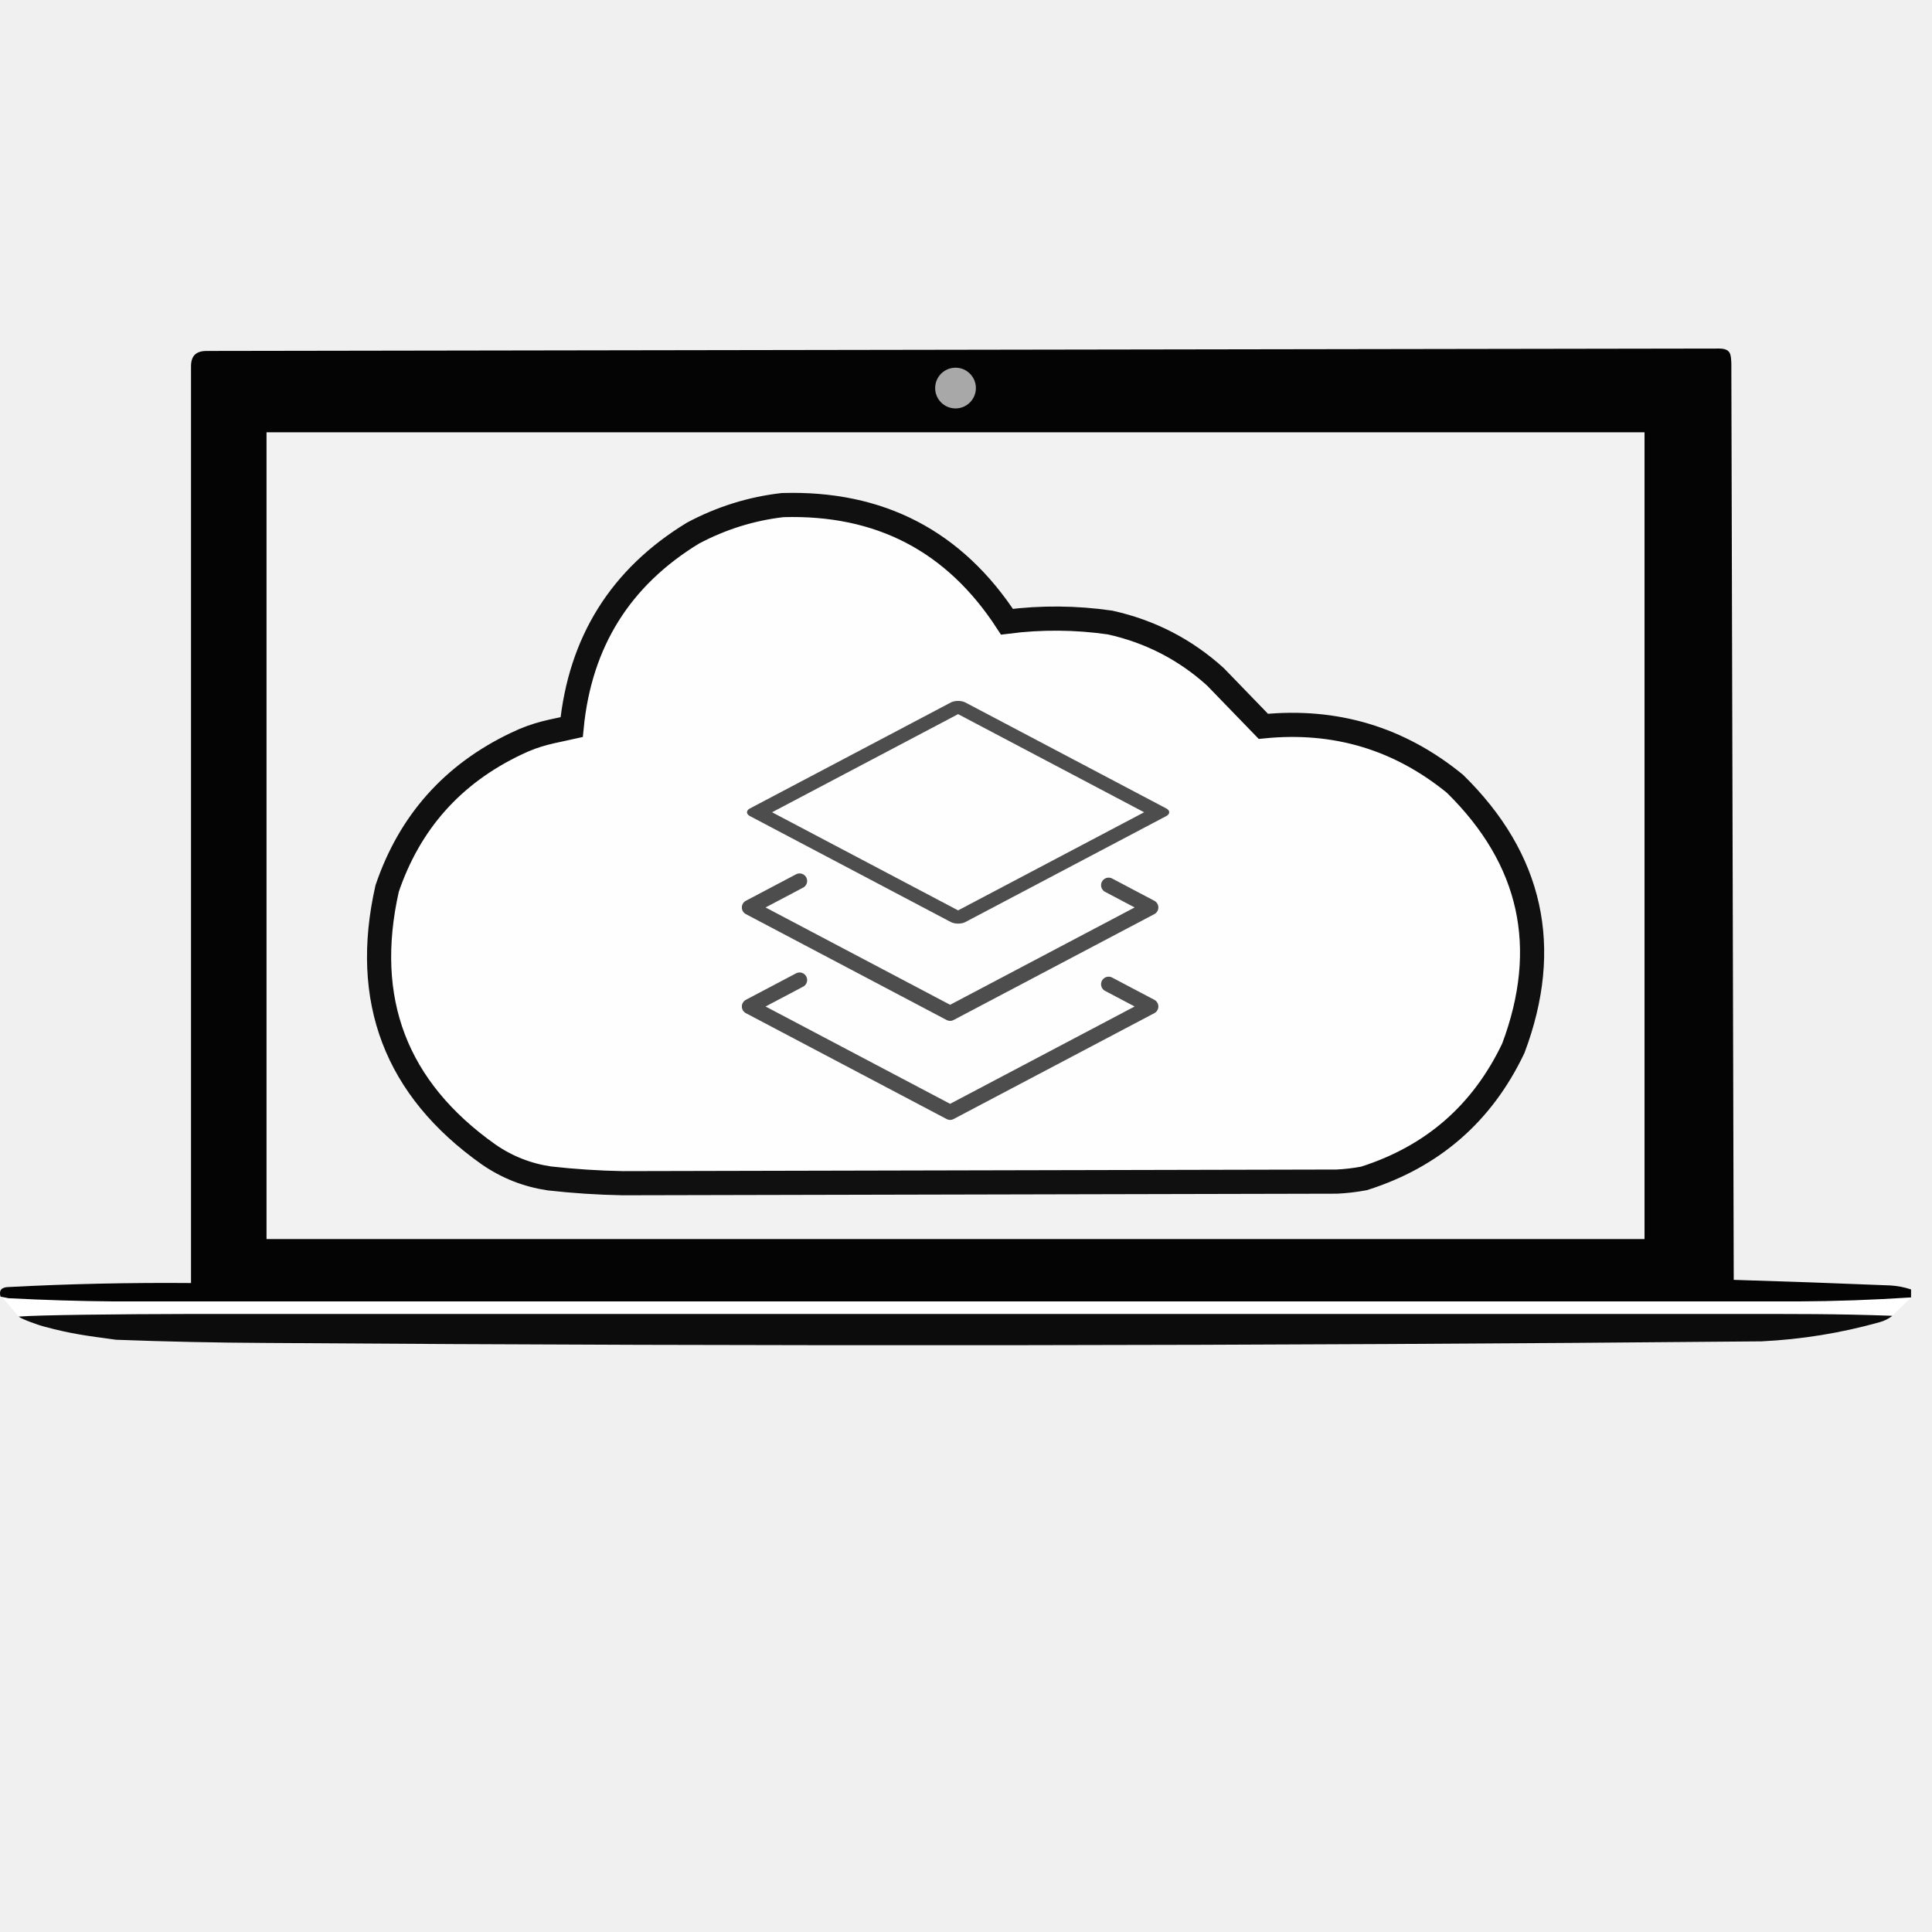
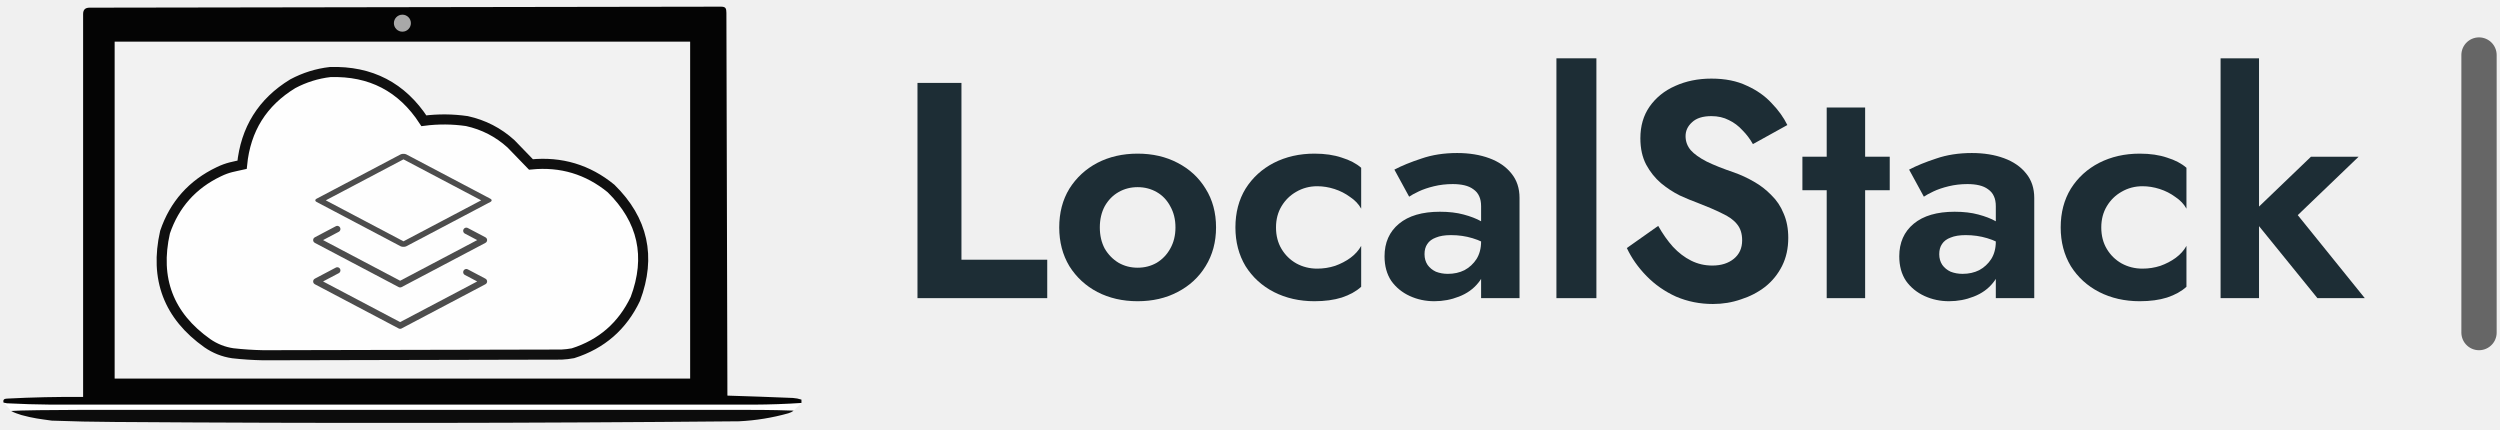
- <svg xmlns="http://www.w3.org/2000/svg" viewBox="0 0 320 320" version="1.1" id="svg112">
+ <svg xmlns="http://www.w3.org/2000/svg" viewBox="0 0 991.487 170.375" version="1.1" id="svg112">
  <defs id="defs106" />
-   <g id="layer1" transform="translate(52.73863,-63.77921)">
+   <g id="layer1" transform="translate(54.06155,-118.8647)">
    <g id="g176" transform="translate(0,57.73131)">
      <path style="clip-rule:evenodd;fill:#ffffff;fill-opacity:1;fill-rule:evenodd;stroke:none;stroke-width:7.421;stroke-linecap:round;stroke-linejoin:round;stroke-miterlimit:4;stroke-dasharray:none;stroke-opacity:1;image-rendering:optimizeQuality;shape-rendering:geometricPrecision;text-rendering:geometricPrecision" d="m -52.721,220.509 316.512,0.432 -3.192,3.125 -310.251,0.05 z" id="rect849" />
      <g id="g4" transform="matrix(0.2645833,0,0,0.2645833,-53.57662,-15.19892)" style="clip-rule:evenodd;fill-rule:evenodd;image-rendering:optimizeQuality;shape-rendering:geometricPrecision;text-rendering:geometricPrecision">
        <path style="opacity:0.982;fill:#000000" d="m 1199.5,887.5 v 5 c -23.63,1.553 -47.3,2.386 -71,2.5 H 74.5 c -22.017,-0.196 -44.017,-0.863 -66,-2 -1.667,-0.333 -3.333,-0.667 -5,-1 -1.11,-3.916 0.557,-5.916 5,-6 37.635,-1.989 76.552,-2.822 114.25,-2.5 V 309.75 c -0.04,-6.689 3.106,-9.73 9.75,-9.75 l 947,-1.5 c 7.361,0.126 7.21,3.821 7.5,9.25 l 1.5,573.75 c 32.66,0.99 65.33,2.157 98,3.5 4.47,0.265 8.8,1.099 13,2.5 z" id="path2" />
      </g>
      <rect style="clip-rule:evenodd;fill:#f2f2f2;fill-opacity:1;fill-rule:evenodd;stroke:none;stroke-width:3.732;stroke-linecap:round;stroke-linejoin:round;stroke-miterlimit:4;stroke-dasharray:none;stroke-opacity:1;image-rendering:optimizeQuality;shape-rendering:geometricPrecision;text-rendering:geometricPrecision" id="rect828" width="228.241" height="133.626" x="-8.594" y="77.649" />
      <g id="g8" transform="matrix(0.2645833,0,0,0.2645833,-53.57662,-15.19892)" style="clip-rule:evenodd;fill-rule:evenodd;image-rendering:optimizeQuality;shape-rendering:geometricPrecision;text-rendering:geometricPrecision" />
      <g id="g12" transform="matrix(0.2645833,0,0,0.2645833,-54.22954,-9.907256)" style="clip-rule:evenodd;fill:#ffffff;fill-rule:evenodd;stroke:#000000;stroke-width:15.118;stroke-miterlimit:4;stroke-dasharray:none;image-rendering:optimizeQuality;shape-rendering:geometricPrecision;text-rendering:geometricPrecision">
        <path style="opacity:0.932;fill:#ffffff;stroke:#000000;stroke-width:15.118;stroke-miterlimit:4;stroke-dasharray:none" d="m 495.5,376.5 c 60.781,-1.864 107.614,22.469 140.5,73 21.52,-2.759 43.02,-2.592 64.5,0.5 25.105,5.551 47.105,16.884 66,34 10.018,10.418 20.018,20.751 30,31 45.148,-4.501 85.148,7.499 120,36 48.038,47.186 60.205,102.353 36.5,165.5 -19.361,40.693 -50.527,67.86 -93.5,81.5 -5.617,1.052 -11.284,1.718 -17,2 l -447,1 c -15.382,-0.28 -30.715,-1.28 -46,-3 -13.855,-2.061 -26.521,-7.061 -38,-15 -58.123,-41.126 -79.29,-96.626 -63.5,-166.5 14.085,-41.423 40.918,-71.589 80.5,-90.5 13.987,-6.819 23.112,-7.777 35,-10.5 5.245,-53.345 30.579,-93.845 76,-121.5 17.69,-9.399 36.357,-15.233 56,-17.5 z" id="path10" />
      </g>
      <g id="g36" transform="matrix(0.2645833,0,0,0.2645833,-54.81127,-15.19892)" style="clip-rule:evenodd;fill-rule:evenodd;image-rendering:optimizeQuality;shape-rendering:geometricPrecision;text-rendering:geometricPrecision">
        <path style="opacity:0.947;fill:#000000" d="m 1094.5,902.854 c 36.05,0.026 62.05,-0.162 98,1.146 -2.39,1.861 -5.05,3.194 -8,4 -24.21,6.792 -48.88,10.792 -74,12 -311.997,2.874 -623.997,3.208 -936,1 -31.348,-0.147 -62.682,-0.814 -94,-2 C 62.26,916.485 52.834,915.471 35.074,910.652 32.461,910.013 21.554,906.194 19.5,904.5 c 12.019,-1.002 62.257,-1.56 107.864,-1.646 z" id="path34" />
      </g>
      <g id="g843" transform="matrix(0.2645833,0,0,0.2645833,-57.7122,62.31481)" style="clip-rule:evenodd;fill-rule:evenodd;image-rendering:optimizeQuality;shape-rendering:geometricPrecision;text-rendering:geometricPrecision">
        <rect transform="matrix(0.8845088,0.4665235,-0.8845088,0.4665235,0,0)" y="-103.655" x="595.69" height="142.058" width="142.058" id="rect858" style="fill:none;fill-opacity:0.724;stroke:#4d4d4d;stroke-width:10.401;stroke-linecap:round;stroke-linejoin:round;stroke-miterlimit:4;stroke-dasharray:none;stroke-opacity:1" />
        <path id="rect858-3" d="m 712.798,341.472 26.424,13.937 -125.651,66.273 -125.651,-66.273 31.429,-16.577" style="clip-rule:evenodd;fill:none;fill-opacity:0.724;fill-rule:evenodd;stroke:#4d4d4d;stroke-width:9.449;stroke-linecap:round;stroke-linejoin:round;stroke-miterlimit:4;stroke-dasharray:none;stroke-opacity:1;image-rendering:optimizeQuality;shape-rendering:geometricPrecision;text-rendering:geometricPrecision" />
        <path style="clip-rule:evenodd;fill:none;fill-opacity:0.724;fill-rule:evenodd;stroke:#4d4d4d;stroke-width:9.449;stroke-linecap:round;stroke-linejoin:round;stroke-miterlimit:4;stroke-dasharray:none;stroke-opacity:1;image-rendering:optimizeQuality;shape-rendering:geometricPrecision;text-rendering:geometricPrecision" d="m 712.798,403.472 26.424,13.937 -125.651,66.273 -125.651,-66.273 31.429,-16.577" id="path895" />
      </g>
      <circle style="clip-rule:evenodd;fill:#e6e6e6;fill-opacity:0.724;fill-rule:evenodd;stroke:none;stroke-width:2.462;stroke-linecap:round;stroke-linejoin:round;stroke-miterlimit:4;stroke-dasharray:none;stroke-opacity:1;image-rendering:optimizeQuality;shape-rendering:geometricPrecision;text-rendering:geometricPrecision" id="path897" cx="105.526" cy="70.324" r="3.373" />
    </g>
+     <g aria-label="LocalStack" style="font-style:normal;font-weight:normal;font-size:121.945px;line-height:0;font-family:sans-serif;letter-spacing:0px;word-spacing:0px;fill:#1d2d35;fill-opacity:1;stroke:none;stroke-width:1" id="text829-3">
+       <path d="m 309.807,151.747 v 85.361 h 51.461 V 221.866 H 327.245 V 151.747 Z" style="font-style:normal;font-variant:normal;font-weight:600;font-stretch:normal;font-family:Jost;-inkscape-font-specification:'Jost Semi-Bold';fill:#1d2d35;fill-opacity:1;stroke-width:1" id="path830" />
+       <path d="m 366.024,209.062 q 0,8.658 4.024,15.365 4.146,6.585 11.097,10.243 7.073,3.658 15.975,3.658 8.902,0 15.853,-3.658 7.073,-3.658 11.097,-10.243 4.146,-6.707 4.146,-15.365 0,-8.78 -4.146,-15.365 -4.024,-6.585 -11.097,-10.243 -6.951,-3.658 -15.853,-3.658 -8.902,0 -15.975,3.658 -6.951,3.658 -11.097,10.243 -4.024,6.585 -4.024,15.365 z m 16.097,0 q 0,-4.756 1.951,-8.414 2.073,-3.658 5.488,-5.609 3.414,-1.951 7.561,-1.951 4.146,0 7.561,1.951 3.414,1.951 5.366,5.609 2.073,3.658 2.073,8.414 0,4.756 -2.073,8.414 -1.951,3.536 -5.366,5.609 -3.414,1.951 -7.561,1.951 -4.146,0 -7.561,-1.951 -3.414,-2.073 -5.488,-5.609 -1.951,-3.658 -1.951,-8.414 z" style="font-style:normal;font-variant:normal;font-weight:600;font-stretch:normal;font-family:Jost;-inkscape-font-specification:'Jost Semi-Bold';fill:#1d2d35;fill-opacity:1;stroke-width:1" id="path832" />
+       <path d="m 451.995,209.062 q 0,-4.756 2.195,-8.414 2.195,-3.658 5.853,-5.731 3.78,-2.195 8.292,-2.195 3.414,0 6.829,1.097 3.414,1.098 6.219,3.171 2.927,1.951 4.39,4.634 v -16.219 q -2.927,-2.561 -7.683,-4.024 -4.634,-1.585 -10.853,-1.585 -8.902,0 -16.097,3.658 -7.073,3.658 -11.219,10.243 -4.024,6.585 -4.024,15.365 0,8.658 4.024,15.365 4.146,6.585 11.219,10.243 7.195,3.658 16.097,3.658 6.219,0 10.853,-1.463 4.756,-1.585 7.683,-4.268 v -16.219 q -1.463,2.683 -4.268,4.756 -2.683,1.951 -6.097,3.171 -3.414,1.098 -7.073,1.098 -4.512,0 -8.292,-2.073 -3.658,-2.073 -5.853,-5.731 -2.195,-3.658 -2.195,-8.536 z" style="font-style:normal;font-variant:normal;font-weight:600;font-stretch:normal;font-family:Jost;-inkscape-font-specification:'Jost Semi-Bold';fill:#1d2d35;fill-opacity:1;stroke-width:1" id="path834" />
+       <path d="m 510.894,219.671 q 0,-2.439 1.097,-4.024 1.098,-1.707 3.414,-2.561 2.317,-0.976 5.975,-0.976 4.512,0 8.536,1.219 4.146,1.219 7.439,3.658 v -7.317 q -1.219,-1.463 -4.024,-3.049 -2.805,-1.585 -6.951,-2.683 -4.024,-1.097 -9.39,-1.097 -10.487,0 -16.219,4.756 -5.731,4.756 -5.731,12.926 0,5.731 2.683,9.756 2.805,3.902 7.317,5.975 4.512,2.073 9.756,2.073 5.122,0 9.756,-1.829 4.756,-1.829 7.683,-5.488 3.049,-3.658 3.049,-9.024 l -1.951,-7.317 q 0,4.024 -1.829,6.951 -1.829,2.805 -4.756,4.39 -2.927,1.463 -6.585,1.463 -2.561,0 -4.756,-0.854 -2.073,-0.976 -3.293,-2.683 -1.219,-1.829 -1.219,-4.268 z m -6.097,-22.804 q 1.219,-0.854 3.78,-2.073 2.561,-1.219 6.097,-2.073 3.536,-0.854 7.439,-0.854 2.561,0 4.634,0.488 2.073,0.488 3.536,1.585 1.585,1.097 2.317,2.805 0.732,1.585 0.732,3.902 v 36.462 h 15.243 v -39.754 q 0,-5.731 -3.171,-9.634 -3.171,-4.024 -8.78,-6.097 -5.609,-2.073 -12.804,-2.073 -7.804,0 -14.146,2.195 -6.341,2.073 -10.731,4.39 z" style="font-style:normal;font-variant:normal;font-weight:600;font-stretch:normal;font-family:Jost;-inkscape-font-specification:'Jost Semi-Bold';fill:#1d2d35;fill-opacity:1;stroke-width:1" id="path836" />
+       <path d="m 563.208,141.992 v 95.117 h 15.853 v -95.117 z" style="font-style:normal;font-variant:normal;font-weight:600;font-stretch:normal;font-family:Jost;-inkscape-font-specification:'Jost Semi-Bold';fill:#1d2d35;fill-opacity:1;stroke-width:1" id="path838" />
+       <path d="m 603.572,208.452 -12.438,8.78 q 2.805,5.975 7.804,11.097 5,5.122 11.707,8.17 6.829,2.927 14.633,2.927 5.853,0 11.097,-1.829 5.366,-1.707 9.634,-5 4.268,-3.414 6.707,-8.292 2.439,-4.878 2.439,-11.097 0,-5.488 -1.829,-9.634 -1.707,-4.268 -4.878,-7.317 -3.049,-3.171 -6.951,-5.366 -3.78,-2.195 -7.926,-3.658 -6.463,-2.195 -10.731,-4.268 -4.268,-2.195 -6.341,-4.512 -2.073,-2.439 -2.073,-5.609 0,-3.171 2.561,-5.488 2.561,-2.439 7.683,-2.439 3.902,0 6.951,1.585 3.049,1.463 5.366,4.024 2.439,2.439 4.146,5.488 l 13.658,-7.561 q -2.195,-4.512 -6.219,-8.658 -3.902,-4.268 -9.878,-6.951 -5.853,-2.805 -14.024,-2.805 -7.926,0 -14.39,2.927 -6.341,2.805 -10.121,8.17 -3.658,5.244 -3.658,12.56 0,6.097 2.317,10.487 2.317,4.268 5.853,7.317 3.536,2.927 7.439,4.878 4.024,1.829 7.073,2.927 5.731,2.195 9.634,4.146 4.024,1.829 5.975,4.268 2.073,2.439 2.073,6.463 0,4.634 -3.293,7.317 -3.293,2.683 -8.536,2.683 -4.512,0 -8.414,-1.951 -3.902,-1.951 -7.195,-5.488 -3.171,-3.536 -5.853,-8.292 z" style="font-style:normal;font-variant:normal;font-weight:600;font-stretch:normal;font-family:Jost;-inkscape-font-specification:'Jost Semi-Bold';fill:#1d2d35;fill-opacity:1;stroke-width:1" id="path840" />
+       <path d="m 660.764,181.014 v 13.292 h 34.632 v -13.292 z m 9.634,-19.511 v 75.606 h 15.243 V 161.503 Z" style="font-style:normal;font-variant:normal;font-weight:600;font-stretch:normal;font-family:Jost;-inkscape-font-specification:'Jost Semi-Bold';fill:#1d2d35;fill-opacity:1;stroke-width:1" id="path842" />
+       <path d="m 715.03,219.671 q 0,-2.439 1.097,-4.024 1.098,-1.707 3.414,-2.561 2.317,-0.976 5.975,-0.976 4.512,0 8.536,1.219 4.146,1.219 7.439,3.658 v -7.317 q -1.219,-1.463 -4.024,-3.049 -2.805,-1.585 -6.951,-2.683 -4.024,-1.097 -9.39,-1.097 -10.487,0 -16.219,4.756 -5.731,4.756 -5.731,12.926 0,5.731 2.683,9.756 2.805,3.902 7.317,5.975 4.512,2.073 9.756,2.073 5.122,0 9.756,-1.829 4.756,-1.829 7.683,-5.488 3.049,-3.658 3.049,-9.024 l -1.951,-7.317 q 0,4.024 -1.829,6.951 -1.829,2.805 -4.756,4.39 -2.927,1.463 -6.585,1.463 -2.561,0 -4.756,-0.854 -2.073,-0.976 -3.293,-2.683 -1.219,-1.829 -1.219,-4.268 z m -6.097,-22.804 q 1.219,-0.854 3.78,-2.073 2.561,-1.219 6.097,-2.073 3.536,-0.854 7.439,-0.854 2.561,0 4.634,0.488 2.073,0.488 3.536,1.585 1.585,1.097 2.317,2.805 0.732,1.585 0.732,3.902 v 36.462 h 15.243 v -39.754 q 0,-5.731 -3.171,-9.634 -3.171,-4.024 -8.78,-6.097 -5.609,-2.073 -12.804,-2.073 -7.804,0 -14.146,2.195 -6.341,2.073 -10.731,4.39 z" style="font-style:normal;font-variant:normal;font-weight:600;font-stretch:normal;font-family:Jost;-inkscape-font-specification:'Jost Semi-Bold';fill:#1d2d35;fill-opacity:1;stroke-width:1" id="path844" />
+       <path d="m 779.295,209.062 q 0,-4.756 2.195,-8.414 2.195,-3.658 5.853,-5.731 3.78,-2.195 8.292,-2.195 3.414,0 6.829,1.097 3.414,1.098 6.219,3.171 2.927,1.951 4.39,4.634 v -16.219 q -2.927,-2.561 -7.683,-4.024 -4.634,-1.585 -10.853,-1.585 -8.902,0 -16.097,3.658 -7.073,3.658 -11.219,10.243 -4.024,6.585 -4.024,15.365 0,8.658 4.024,15.365 4.146,6.585 11.219,10.243 7.195,3.658 16.097,3.658 6.219,0 10.853,-1.463 4.756,-1.585 7.683,-4.268 v -16.219 q -1.463,2.683 -4.268,4.756 -2.683,1.951 -6.097,3.171 -3.414,1.098 -7.073,1.098 -4.512,0 -8.292,-2.073 -3.658,-2.073 -5.853,-5.731 -2.195,-3.658 -2.195,-8.536 z" style="font-style:normal;font-variant:normal;font-weight:600;font-stretch:normal;font-family:Jost;-inkscape-font-specification:'Jost Semi-Bold';fill:#1d2d35;fill-opacity:1;stroke-width:1" id="path846" />
+       <path d="m 826.609,141.992 v 95.117 h 15.243 v -95.117 z m 35.852,39.022 -24.145,23.17 26.706,32.925 h 18.78 l -26.584,-32.925 24.145,-23.17 z" style="font-style:normal;font-variant:normal;font-weight:600;font-stretch:normal;font-family:Jost;-inkscape-font-specification:'Jost Semi-Bold';fill:#1d2d35;fill-opacity:1;stroke-width:1" id="path848" />
+     </g>
+     <path style="fill:#000000;fill-opacity:1;stroke:#666666;stroke-width:14;stroke-linecap:round;stroke-linejoin:round;stroke-miterlimit:4;stroke-dasharray:none;stroke-opacity:1" d="M 929.102,140.688 V 250.757" id="path882" />
  </g>
</svg>
